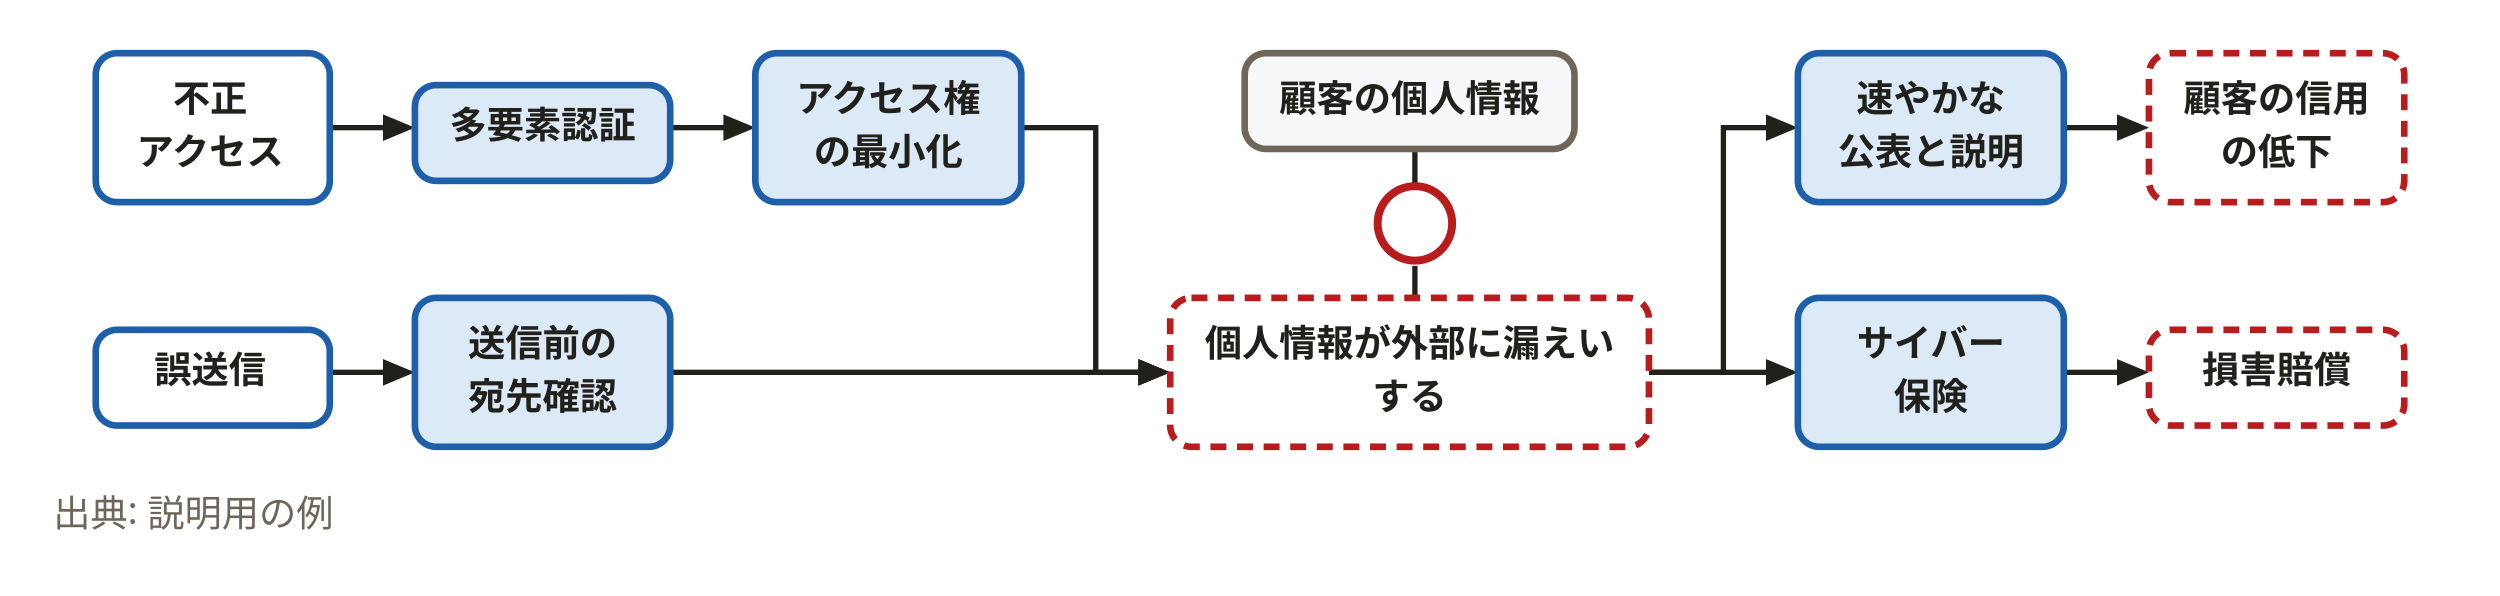
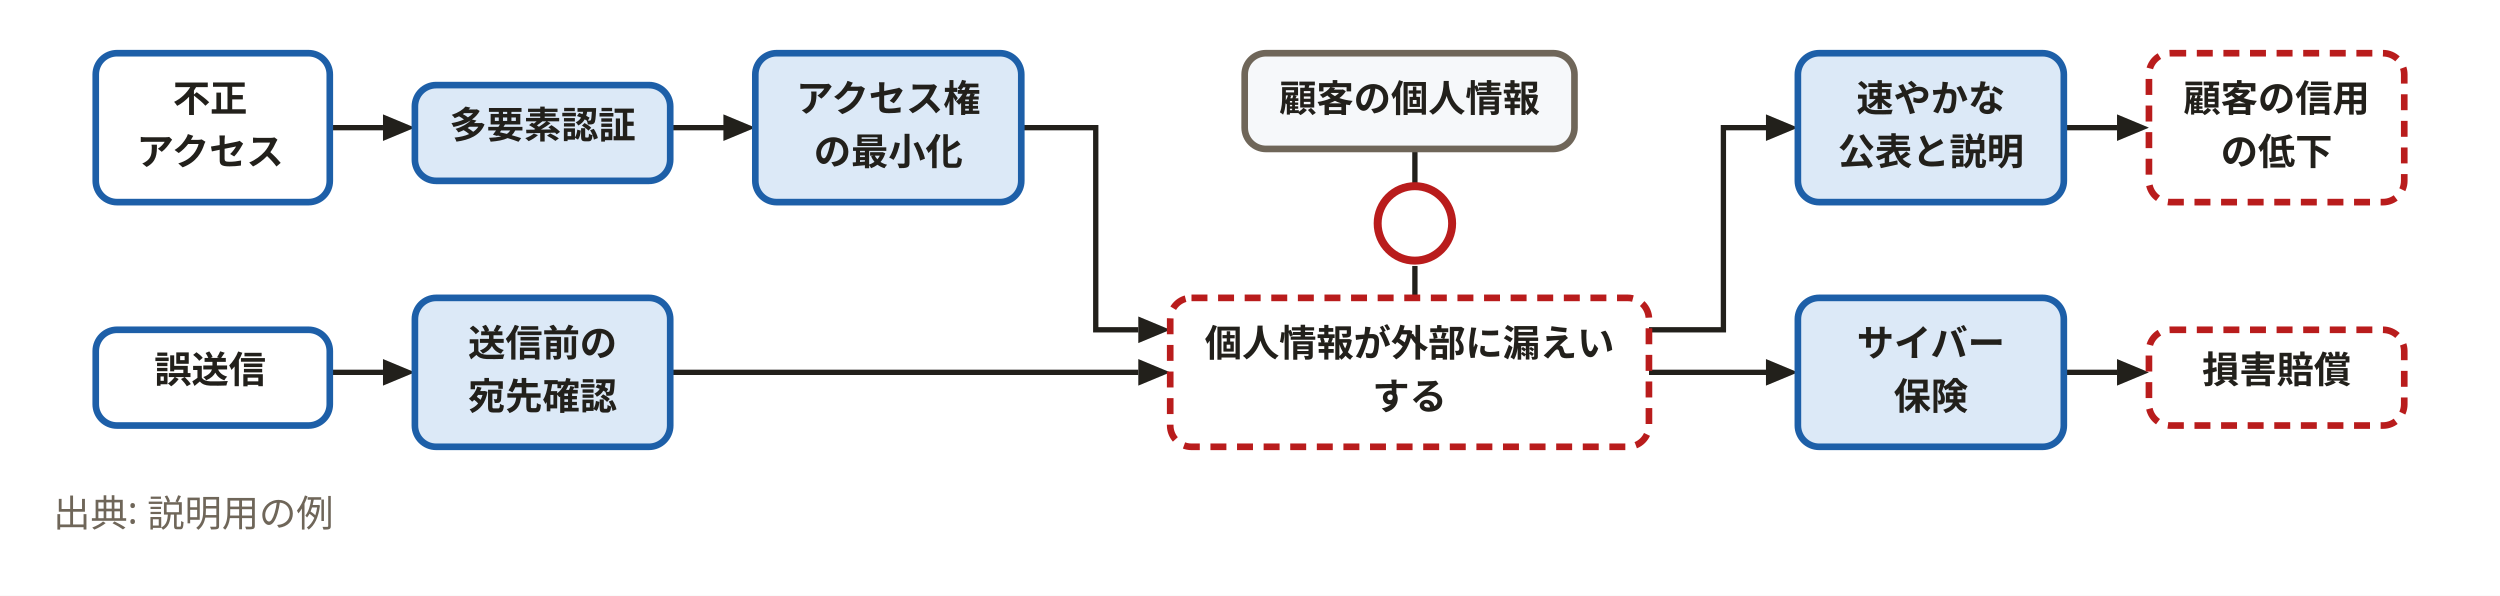
<svg xmlns="http://www.w3.org/2000/svg" width="940" height="224" viewBox="0 0 940 224" role="img" aria-labelledby="svg-title">
  <style>
    text { font-family: 'Hiragino Sans','Hiragino Kaku Gothic ProN','Yu Gothic','YuGothic',Meiryo,'Noto Sans JP',sans-serif; }
    .emoji { font-family: 'Noto Color Emoji','Segoe UI Emoji',sans-serif; }
  </style>
  <rect x="0" y="0" width="940" height="224" fill="#ffffff" />
  <path d="M532,56 L532,72" fill="none" stroke="#22201b" stroke-width="2" />
  <path d="M532,100 L532,112" fill="none" stroke="#22201b" stroke-width="2" />
  <path d="M124,48 L144,48" fill="none" stroke="#22201b" stroke-width="2" />
  <path d="M156,48 L144,53 L144,43 z" fill="#22201b" />
  <path d="M252,48 L276,48" fill="none" stroke="#22201b" stroke-width="2" />
  <path d="M284,48 L272,53 L272,43 z" fill="#22201b" />
-   <path d="M384,48 L412,48 L412,140 L428,140" fill="none" stroke="#22201b" stroke-width="2" />
-   <path d="M440,140 L428,145 L428,135 z" fill="#22201b" />
+   <path d="M384,48 L412,48 L412,124 L428,124" fill="none" stroke="#22201b" stroke-width="2" />
+   <path d="M440,124 L428,129 L428,119 z" fill="#22201b" />
  <path d="M124,140 L144,140" fill="none" stroke="#22201b" stroke-width="2" />
  <path d="M156,140 L144,145 L144,135 z" fill="#22201b" />
  <path d="M252,140 L412,140 L428,140" fill="none" stroke="#22201b" stroke-width="2" />
  <path d="M440,140 L428,145 L428,135 z" fill="#22201b" />
-   <path d="M620,140 L648,140 L648,48 L668,48" fill="none" stroke="#22201b" stroke-width="2" />
+   <path d="M620,124 L648,124 L648,48 L668,48" fill="none" stroke="#22201b" stroke-width="2" />
  <path d="M676,48 L664,53 L664,43 z" fill="#22201b" />
  <path d="M776,48 L796,48" fill="none" stroke="#22201b" stroke-width="2" />
  <path d="M808,48 L796,53 L796,43 z" fill="#22201b" />
  <path d="M620,140 L648,140 L668,140" fill="none" stroke="#22201b" stroke-width="2" />
  <path d="M676,140 L664,145 L664,135 z" fill="#22201b" />
  <path d="M776,140 L796,140" fill="none" stroke="#22201b" stroke-width="2" />
  <path d="M808,140 L796,145 L796,135 z" fill="#22201b" />
  <circle cx="532" cy="84" r="14" fill="#ffffff" stroke="#b91c1c" stroke-width="3" />
  <rect x="468" y="20" width="124" height="36" rx="8" fill="#f6f8fa" stroke="#6f6659" stroke-width="2.5" />
  <rect x="440" y="112" width="180" height="56" rx="8" fill="#ffffff" stroke="#b91c1c" stroke-width="2.5" stroke-dasharray="6,4" />
  <rect x="36" y="20" width="88" height="56" rx="8" fill="#ffffff" stroke="#1d5fa8" stroke-width="2.5" />
  <rect x="156" y="32" width="96" height="36" rx="8" fill="#dce9f7" stroke="#1d5fa8" stroke-width="2.5" />
  <rect x="284" y="20" width="100" height="56" rx="8" fill="#dce9f7" stroke="#1d5fa8" stroke-width="2.5" />
  <rect x="36" y="124" width="88" height="36" rx="8" fill="#ffffff" stroke="#1d5fa8" stroke-width="2.5" />
  <rect x="156" y="112" width="96" height="56" rx="8" fill="#dce9f7" stroke="#1d5fa8" stroke-width="2.5" />
  <rect x="676" y="20" width="100" height="56" rx="8" fill="#dce9f7" stroke="#1d5fa8" stroke-width="2.5" />
  <rect x="808" y="20" width="96" height="56" rx="8" fill="#ffffff" stroke="#b91c1c" stroke-width="2.5" stroke-dasharray="6,4" />
  <rect x="676" y="112" width="100" height="56" rx="8" fill="#dce9f7" stroke="#1d5fa8" stroke-width="2.5" />
  <rect x="808" y="124" width="96" height="36" rx="8" fill="#ffffff" stroke="#b91c1c" stroke-width="2.5" stroke-dasharray="6,4" />
  <text x="530" y="42" text-anchor="middle" font-size="14" font-weight="700" fill="#22201b">顧客の個人情報</text>
  <text x="530" y="134" text-anchor="middle" font-size="14" font-weight="700" fill="#22201b">個人情報が外部に漏えい</text>
  <text x="530" y="154" text-anchor="middle" font-size="14" font-weight="700" fill="#22201b">する</text>
  <text x="79" y="42" text-anchor="middle" font-size="14" font-weight="700" fill="#22201b">不正</text>
  <text x="79" y="62" text-anchor="middle" font-size="14" font-weight="700" fill="#22201b">アクセス</text>
  <text x="204" y="52" text-anchor="middle" font-size="14" font-weight="700" fill="#22201b">多要素認証</text>
  <text x="334" y="42" text-anchor="middle" font-size="14" font-weight="700" fill="#22201b">アクセス権</text>
  <text x="334" y="62" text-anchor="middle" font-size="14" font-weight="700" fill="#22201b">の最小化</text>
  <text x="79" y="144" text-anchor="middle" font-size="14" font-weight="700" fill="#22201b">誤送信</text>
  <text x="204" y="134" text-anchor="middle" font-size="14" font-weight="700" fill="#22201b">送信前の</text>
  <text x="204" y="154" text-anchor="middle" font-size="14" font-weight="700" fill="#22201b">宛先確認</text>
  <text x="726" y="42" text-anchor="middle" font-size="14" font-weight="700" fill="#22201b">速やかな</text>
  <text x="726" y="62" text-anchor="middle" font-size="14" font-weight="700" fill="#22201b">公表と説明</text>
  <text x="856" y="42" text-anchor="middle" font-size="14" font-weight="700" fill="#22201b">顧客の信用</text>
  <text x="856" y="62" text-anchor="middle" font-size="14" font-weight="700" fill="#22201b">の低下</text>
  <text x="726" y="134" text-anchor="middle" font-size="14" font-weight="700" fill="#22201b">サイバー</text>
  <text x="726" y="154" text-anchor="middle" font-size="14" font-weight="700" fill="#22201b">保険</text>
  <text x="856" y="144" text-anchor="middle" font-size="14" font-weight="700" fill="#22201b">損害賠償</text>
  <text x="20" y="198" font-size="14" font-weight="400" fill="#6f6659">出典: 説明用の例</text>
</svg>
